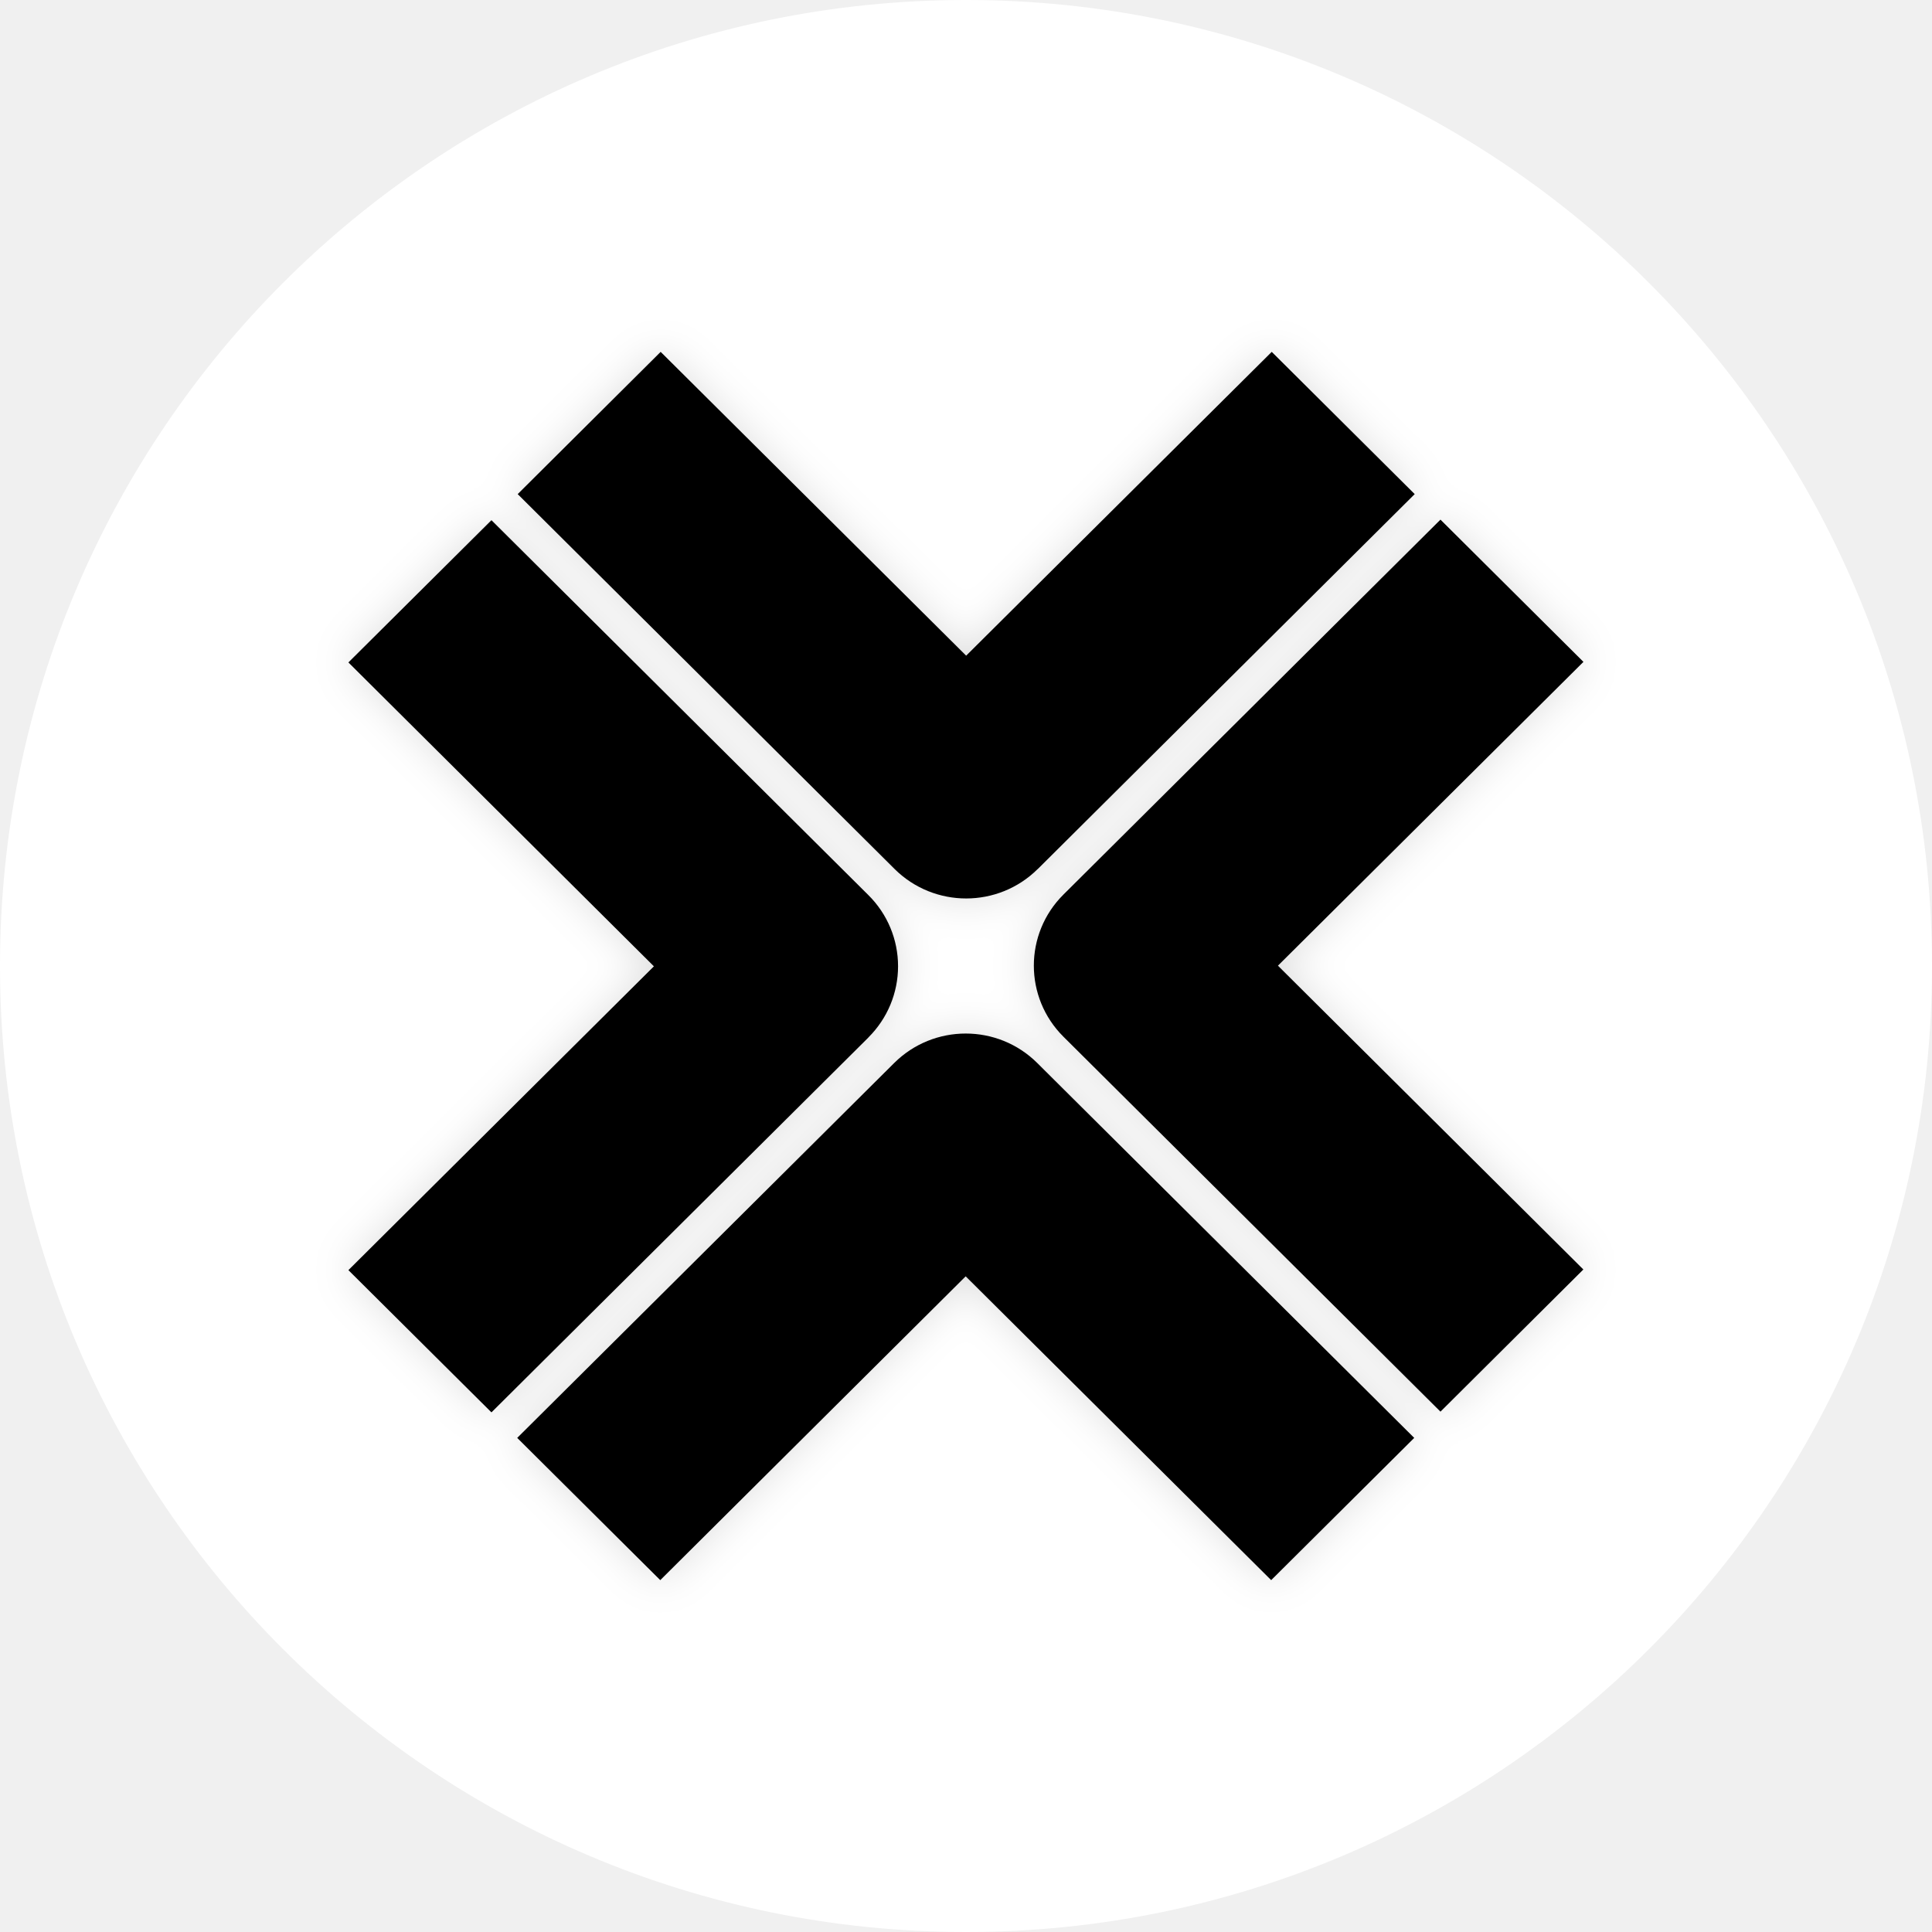
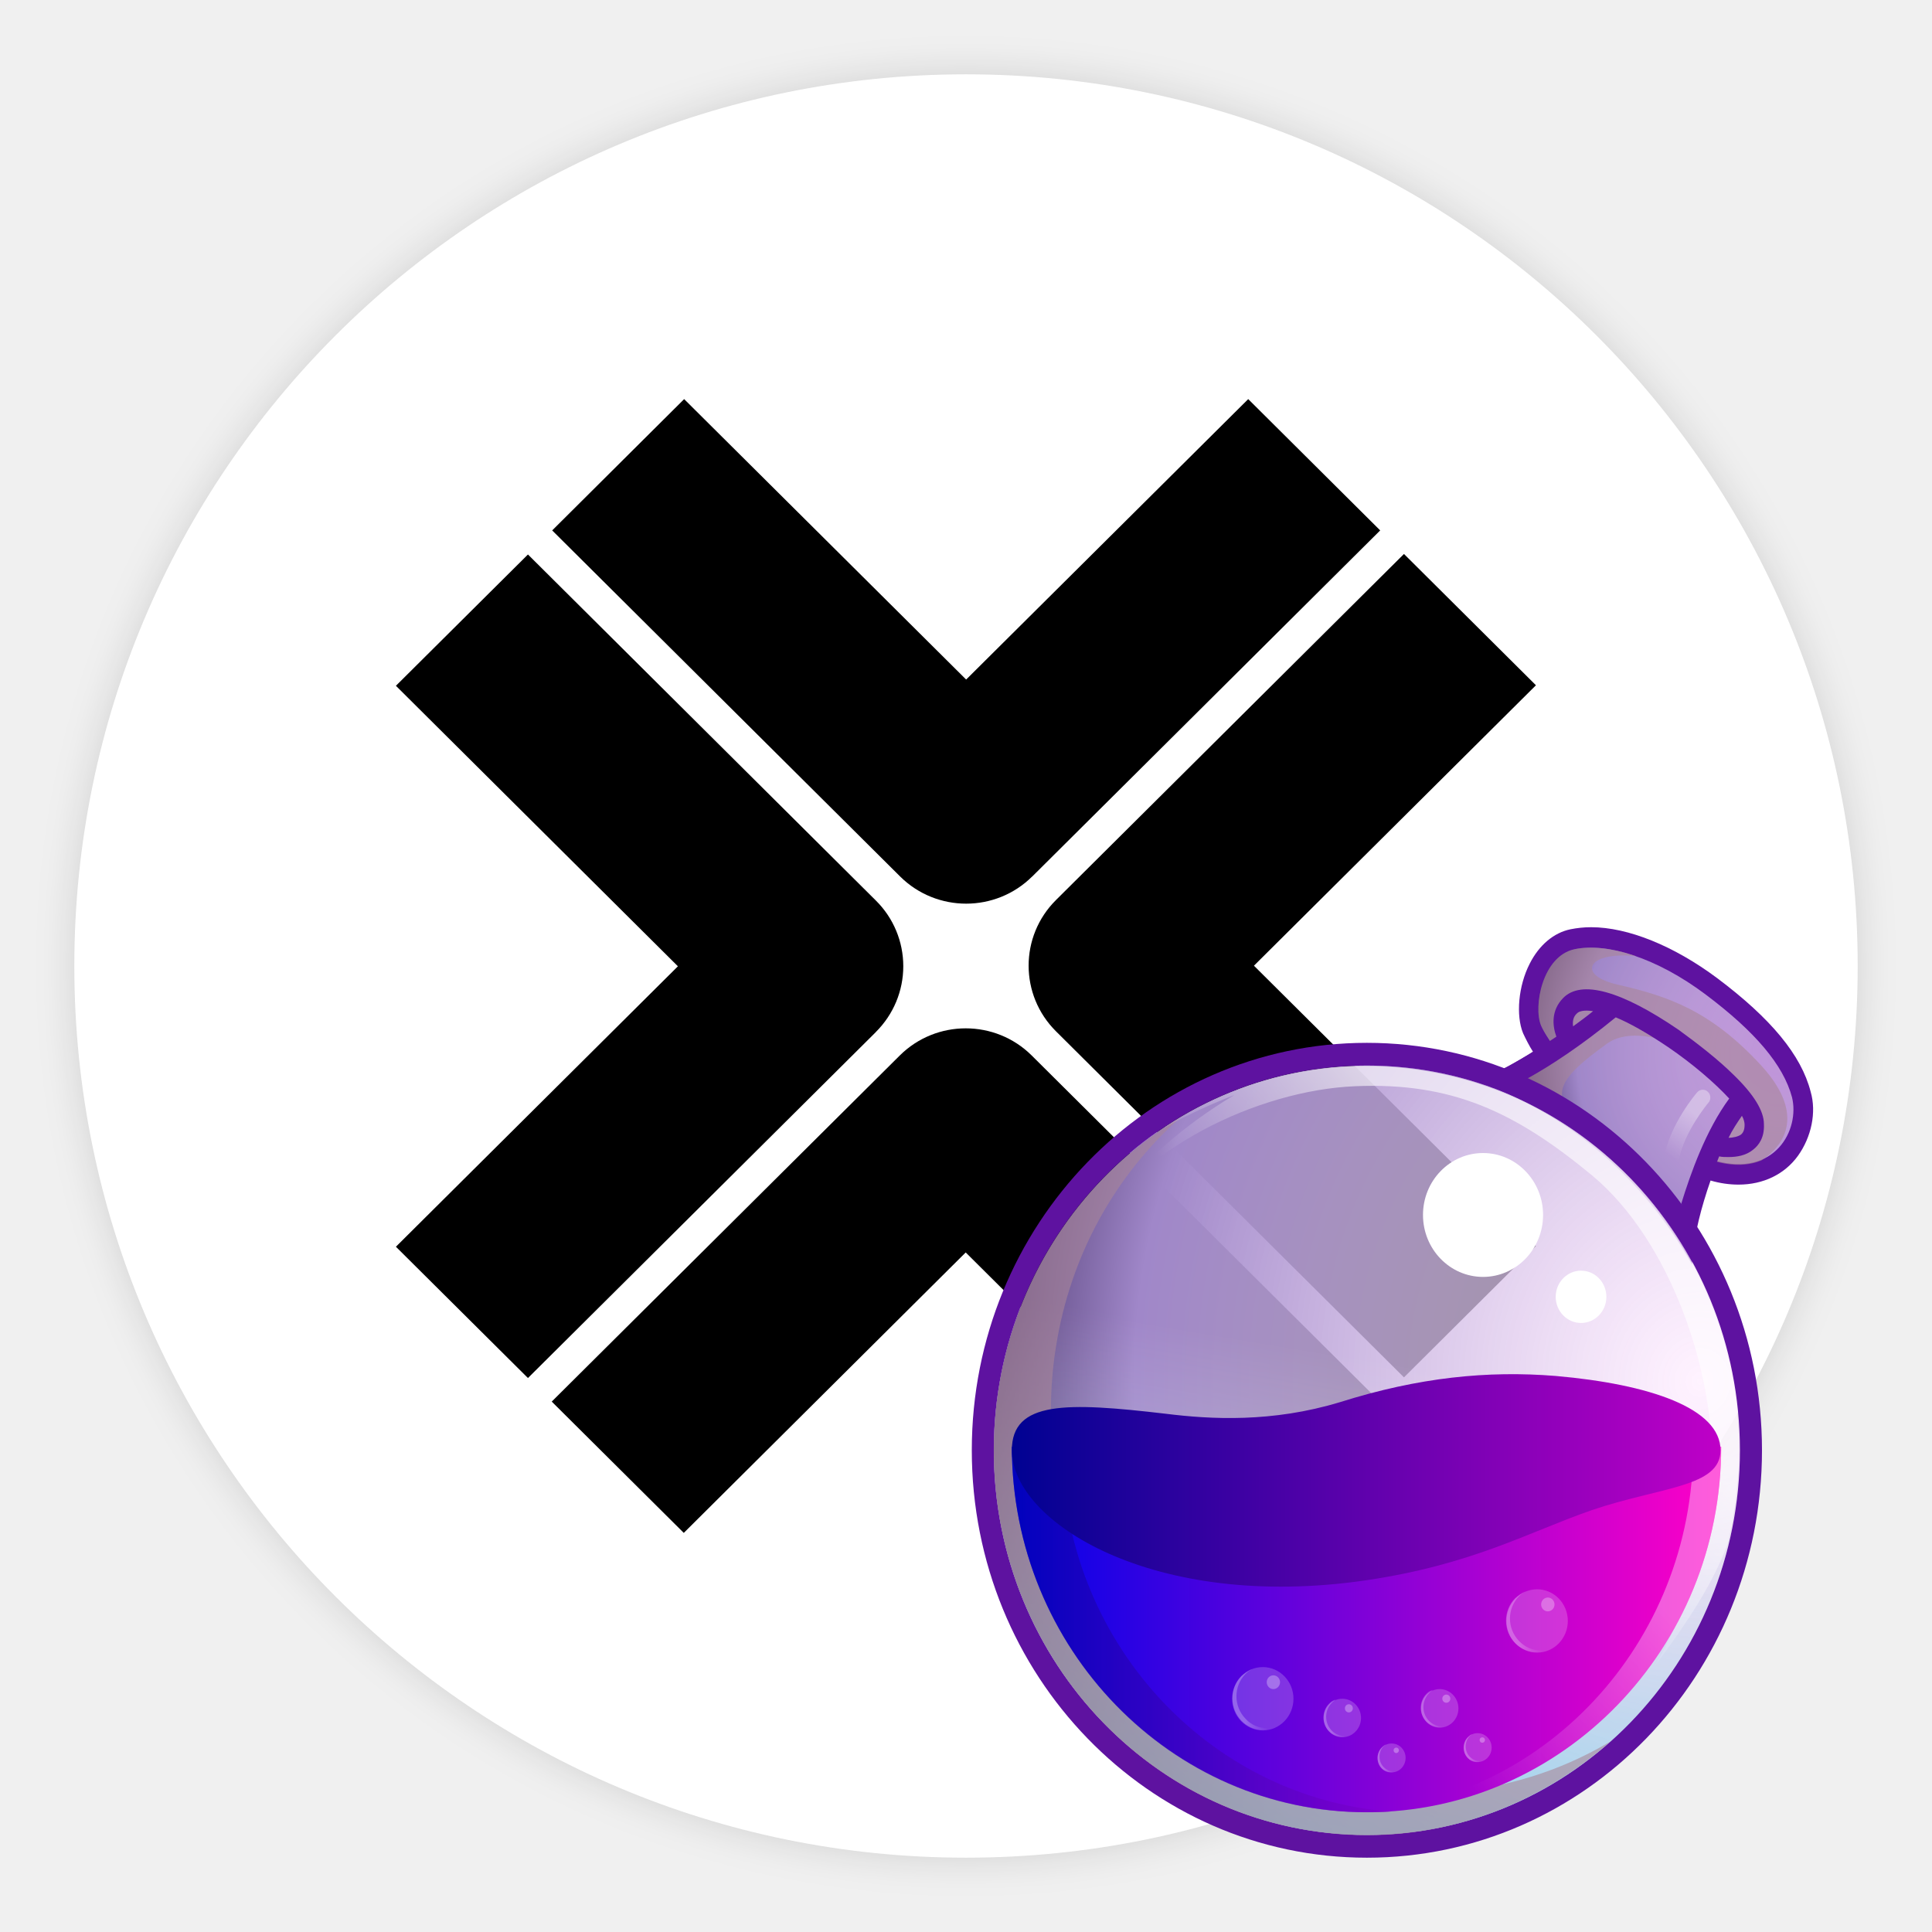
- <svg xmlns="http://www.w3.org/2000/svg" width="24" height="24" viewBox="0 0 24 24" fill="none">
-   <path d="M12 24C18.627 24 24 18.627 24 12C24 5.373 18.627 0 12 0C5.373 0 0 5.373 0 12C0 18.627 5.373 24 12 24Z" fill="white" />
-   <g filter="url(#filter0_d_5070_9355)">
-     <path d="M12.891 10.796L17.574 6.138L15.798 4.371L12.002 8.145L8.207 4.371L6.431 6.138L11.114 10.796C11.359 11.039 11.681 11.161 12.002 11.161C12.323 11.161 12.645 11.039 12.89 10.796H12.891Z" fill="black" />
-     <path d="M19.67 15.771L15.875 11.996L19.67 8.222L17.894 6.455L13.211 11.112C12.72 11.6 12.72 12.391 13.211 12.879L17.894 17.536L19.67 15.769V15.771Z" fill="black" />
-     <path d="M11.996 15.855L15.791 19.629L17.568 17.862L12.885 13.205C12.394 12.717 11.599 12.717 11.108 13.205L6.425 17.862L8.202 19.629L11.996 15.855Z" fill="black" />
-     <path d="M10.788 12.887C11.024 12.652 11.156 12.335 11.156 12.003C11.156 11.671 11.024 11.354 10.788 11.12L6.105 6.462L4.328 8.229L8.123 12.004L4.328 15.778L6.105 17.545L10.788 12.888V12.887Z" fill="black" />
+ <svg xmlns="http://www.w3.org/2000/svg" width="26" height="26" viewBox="0 0 26 26" fill="none">
+   <g filter="url(#filter0_d_8744_22295)">
+     <path d="M13 25C19.627 25 25 19.627 25 13C25 6.373 19.627 1 13 1C6.373 1 1 6.373 1 13C1 19.627 6.373 25 13 25Z" fill="white" />
+     <path d="M13.891 11.796L18.574 7.138L16.798 5.371L13.002 9.145L9.207 5.371L7.431 7.138L12.114 11.796C12.359 12.039 12.681 12.161 13.002 12.161C13.323 12.161 13.645 12.039 13.89 11.796H13.891Z" fill="black" />
+     <path d="M20.67 16.77L16.875 12.996L20.67 9.222L18.894 7.455L14.211 12.112C13.72 12.6 13.72 13.391 14.211 13.879L18.894 18.536L20.67 16.769V16.77Z" fill="black" />
+     <path d="M12.996 16.855L16.791 20.629L18.568 18.862L13.885 14.205C13.394 13.717 12.599 13.717 12.108 14.205L7.425 18.862L9.202 20.629L12.996 16.855Z" fill="black" />
+     <path d="M11.788 13.887C12.024 13.652 12.156 13.335 12.156 13.003C12.156 12.671 12.024 12.354 11.788 12.12L7.105 7.462L5.328 9.229L9.123 13.004L5.328 16.778L7.105 18.545L11.788 13.888V13.887Z" fill="black" />
  </g>
+   <path d="M24.367 14.692C24.241 14.201 23.837 13.71 23.11 13.164C22.526 12.728 21.907 12.478 21.413 12.478C21.314 12.478 21.224 12.488 21.134 12.506C20.91 12.552 20.712 12.719 20.586 12.969C20.434 13.265 20.398 13.664 20.497 13.905C20.532 13.979 20.577 14.071 20.631 14.155C20.155 14.451 19.886 14.534 19.85 14.544C21.089 14.97 22.122 15.859 22.769 17.017L22.778 16.905C22.805 16.6 22.894 16.248 23.02 15.887C23.146 15.924 23.271 15.942 23.397 15.942C23.73 15.942 24.017 15.803 24.197 15.553C24.376 15.303 24.448 14.97 24.367 14.692Z" fill="#5E12A0" />
+   <path d="M23.074 15.618C23.891 15.85 24.223 15.201 24.116 14.766C23.999 14.331 23.622 13.886 22.957 13.386C22.293 12.886 21.619 12.682 21.188 12.775C20.757 12.867 20.631 13.543 20.739 13.803C20.784 13.905 20.883 14.053 21.017 14.22C20.847 14.34 20.685 14.432 20.55 14.516C21.377 14.896 22.095 15.488 22.634 16.229C22.697 15.979 22.787 15.757 22.867 15.562C22.93 15.572 23.002 15.59 23.074 15.618Z" fill="url(#paint0_radial_8744_22295)" />
+   <path d="M18.395 24.694C21.167 24.694 23.415 22.376 23.415 19.517C23.415 16.657 21.167 14.339 18.395 14.339C15.622 14.339 13.374 16.657 13.374 19.517C13.374 22.376 15.622 24.694 18.395 24.694Z" fill="url(#paint1_radial_8744_22295)" />
+   <path opacity="0.6" d="M23.703 14.34C23.021 13.599 22.446 13.404 21.754 13.247C21.215 13.117 21.359 12.802 22.015 12.867C21.701 12.756 21.404 12.728 21.189 12.774C20.757 12.867 20.632 13.543 20.739 13.802C20.784 13.904 20.883 14.053 21.018 14.219C20.775 14.386 20.569 14.506 20.398 14.599C20.479 14.636 20.578 14.682 20.695 14.747C21 14.914 21.332 15.192 21.332 15.192C20.829 14.747 20.937 14.543 21.629 14.043C21.844 13.886 22.239 13.904 22.608 14.099C22.976 14.293 23.407 14.784 23.407 14.784L22.994 15.599C23.021 15.608 23.047 15.618 23.075 15.627C23.335 15.701 23.541 15.683 23.703 15.618C23.892 15.497 24.386 15.09 23.703 14.34Z" fill="#A98698" />
+   <path d="M21.744 13.691C21.924 13.765 22.157 13.895 22.445 14.089C22.786 14.321 23.083 14.58 23.271 14.784C22.957 15.21 22.75 15.794 22.625 16.201C22.687 16.294 22.759 16.387 22.822 16.479C22.885 16.247 22.993 15.905 23.136 15.562C23.172 15.571 23.217 15.571 23.262 15.571C23.37 15.571 23.496 15.553 23.595 15.47C23.666 15.414 23.747 15.312 23.738 15.127C23.738 14.951 23.604 14.729 23.325 14.46C23.128 14.265 22.858 14.053 22.589 13.858C21.816 13.33 21.277 13.182 21.035 13.432C20.873 13.599 20.891 13.802 20.945 13.951C20.658 14.145 20.415 14.284 20.254 14.377C20.361 14.414 20.46 14.46 20.568 14.506C20.855 14.349 21.268 14.08 21.744 13.691ZM23.442 15.016C23.469 15.062 23.478 15.108 23.478 15.136C23.478 15.22 23.451 15.247 23.433 15.266C23.397 15.294 23.325 15.312 23.262 15.312C23.316 15.201 23.379 15.108 23.442 15.016ZM21.224 13.636C21.25 13.608 21.322 13.589 21.439 13.608C21.349 13.682 21.259 13.747 21.17 13.812C21.161 13.747 21.17 13.682 21.224 13.636Z" fill="#5E12A0" />
+   <path d="M18.395 14.034C15.458 14.034 13.078 16.488 13.078 19.517C13.078 22.546 15.458 25 18.395 25C21.332 25 23.712 22.546 23.712 19.517C23.712 16.488 21.323 14.034 18.395 14.034ZM18.395 24.694C15.62 24.694 13.375 22.379 13.375 19.517C13.375 16.655 15.62 14.34 18.395 14.34C21.17 14.34 23.415 16.655 23.415 19.517C23.415 22.379 21.161 24.694 18.395 24.694Z" fill="#5E12A0" />
+   <path opacity="0.6" d="M18.395 24.694C21.167 24.694 23.415 22.376 23.415 19.517C23.415 16.657 21.167 14.339 18.395 14.339C15.622 14.339 13.374 16.657 13.374 19.517C13.374 22.376 15.622 24.694 18.395 24.694Z" fill="url(#paint2_linear_8744_22295)" />
+   <path opacity="0.6" d="M18.359 24.064C15.62 23.611 13.761 20.953 14.21 18.128C14.407 16.877 15.018 15.812 15.88 15.043C14.623 15.794 13.689 17.1 13.438 18.693C12.998 21.517 14.857 24.176 17.587 24.629C19.113 24.889 20.586 24.398 21.673 23.435C20.712 24.009 19.544 24.259 18.359 24.064Z" fill="#A98698" />
+   <path opacity="0.6" d="M19.194 14.414C17.928 14.201 16.698 14.497 15.692 15.155C15.674 15.174 15.656 15.192 15.656 15.192C16.042 14.951 16.608 14.738 16.608 14.738C15.153 15.609 14.704 16.6 14.704 16.6C15.27 15.47 16.931 14.673 18.233 14.618C19.535 14.562 20.389 14.96 21.43 15.822C22.472 16.692 23.101 18.471 23.038 19.878C22.984 21.286 22.266 22.425 22.266 22.425C22.759 21.768 23.056 21.286 23.244 20.795C23.28 20.647 23.316 20.499 23.334 20.342C23.783 17.526 21.933 14.868 19.194 14.414Z" fill="url(#paint3_linear_8744_22295)" />
+   <path d="M23.163 19.47C23.163 22.184 21.026 24.388 18.394 24.388C15.763 24.388 13.617 22.184 13.617 19.47H23.163Z" fill="url(#paint4_linear_8744_22295)" />
+   <g opacity="0.6">
+     <path opacity="0.6" d="M22.786 19.471C22.786 22.12 20.757 24.287 18.206 24.389C18.269 24.389 18.332 24.389 18.395 24.389C21.026 24.389 23.163 22.184 23.163 19.471H22.786Z" fill="url(#paint5_linear_8744_22295)" />
+   </g>
+   <g opacity="0.7">
+     <path opacity="0.7" d="M14.292 19.471H13.618C13.618 22.184 15.756 24.389 18.387 24.389C18.504 24.389 18.611 24.389 18.719 24.38C16.25 24.194 14.292 22.064 14.292 19.471Z" fill="url(#paint6_linear_8744_22295)" />
+   </g>
+   <path d="M23.154 19.517C23.154 18.952 22.202 18.628 20.936 18.517C20.02 18.443 19.095 18.535 18.035 18.869C17.119 19.147 16.293 19.101 15.691 19.026C14.353 18.869 13.617 18.85 13.617 19.517C13.617 20.48 15.52 21.684 18.376 21.268C19.822 21.055 20.567 20.619 21.421 20.323C22.346 20.008 23.154 20.017 23.154 19.517Z" fill="url(#paint7_linear_8744_22295)" />
+   <path d="M19.958 17.184C20.404 17.184 20.766 16.811 20.766 16.35C20.766 15.89 20.404 15.517 19.958 15.517C19.512 15.517 19.15 15.89 19.15 16.35C19.15 16.811 19.512 17.184 19.958 17.184Z" fill="white" />
+   <path d="M21.277 17.804C21.466 17.804 21.618 17.646 21.618 17.452C21.618 17.258 21.466 17.1 21.277 17.1C21.089 17.1 20.936 17.258 20.936 17.452C20.936 17.646 21.089 17.804 21.277 17.804Z" fill="white" />
+   <g opacity="0.6">
+     <path opacity="0.6" d="M22.498 15.683C22.489 15.683 22.48 15.683 22.48 15.683C22.426 15.674 22.39 15.618 22.399 15.553C22.48 15.127 22.821 14.72 22.839 14.701C22.875 14.655 22.947 14.655 22.982 14.692C23.027 14.729 23.027 14.803 22.991 14.84C22.982 14.85 22.668 15.229 22.596 15.6C22.587 15.655 22.543 15.683 22.498 15.683Z" fill="url(#paint8_linear_8744_22295)" />
+   </g>
+   <path opacity="0.2" d="M18.064 23.379C18.203 23.379 18.316 23.263 18.316 23.12C18.316 22.977 18.203 22.861 18.064 22.861C17.925 22.861 17.813 22.977 17.813 23.12C17.813 23.263 17.925 23.379 18.064 23.379Z" fill="white" />
+   <g opacity="0.4">
+     <path opacity="0.6" d="M17.921 23.289C17.822 23.187 17.822 23.02 17.921 22.918C17.939 22.9 17.957 22.891 17.975 22.872C17.939 22.881 17.912 22.9 17.885 22.928C17.786 23.029 17.786 23.196 17.885 23.298C17.966 23.381 18.091 23.4 18.19 23.344C18.1 23.381 17.993 23.363 17.921 23.289Z" fill="url(#paint9_linear_8744_22295)" />
+   </g>
+   <path opacity="0.3" d="M18.152 23.045C18.182 23.045 18.206 23.02 18.206 22.99C18.206 22.959 18.182 22.935 18.152 22.935C18.123 22.935 18.099 22.959 18.099 22.99C18.099 23.02 18.123 23.045 18.152 23.045Z" fill="white" />
+   <path opacity="0.2" d="M19.375 23.25C19.514 23.25 19.627 23.134 19.627 22.991C19.627 22.848 19.514 22.731 19.375 22.731C19.237 22.731 19.124 22.848 19.124 22.991C19.124 23.134 19.237 23.25 19.375 23.25Z" fill="white" />
+   <g opacity="0.4">
+     <path opacity="0.6" d="M19.23 23.158C19.131 23.056 19.131 22.89 19.23 22.788C19.248 22.769 19.266 22.76 19.284 22.742C19.248 22.751 19.221 22.769 19.194 22.797C19.095 22.899 19.095 23.066 19.194 23.168C19.275 23.251 19.4 23.27 19.499 23.214C19.409 23.251 19.302 23.232 19.23 23.158Z" fill="url(#paint10_linear_8744_22295)" />
+   </g>
+   <path opacity="0.3" d="M19.464 22.915C19.494 22.915 19.518 22.89 19.518 22.86C19.518 22.829 19.494 22.805 19.464 22.805C19.434 22.805 19.41 22.829 19.41 22.86C19.41 22.89 19.434 22.915 19.464 22.915Z" fill="white" />
+   <path opacity="0.2" d="M18.728 23.852C18.832 23.852 18.916 23.765 18.916 23.657C18.916 23.55 18.832 23.463 18.728 23.463C18.623 23.463 18.539 23.55 18.539 23.657C18.539 23.765 18.623 23.852 18.728 23.852Z" fill="white" />
+   <g opacity="0.4">
+     <path opacity="0.6" d="M18.619 23.779C18.547 23.705 18.547 23.575 18.619 23.501C18.628 23.492 18.646 23.483 18.655 23.474C18.628 23.483 18.61 23.501 18.592 23.52C18.52 23.594 18.52 23.724 18.592 23.798C18.655 23.863 18.745 23.872 18.825 23.826C18.754 23.853 18.673 23.835 18.619 23.779Z" fill="url(#paint11_linear_8744_22295)" />
+   </g>
+   <path opacity="0.3" d="M18.79 23.592C18.81 23.592 18.826 23.575 18.826 23.555C18.826 23.535 18.81 23.518 18.79 23.518C18.77 23.518 18.754 23.535 18.754 23.555C18.754 23.575 18.77 23.592 18.79 23.592Z" fill="white" />
+   <path opacity="0.2" d="M19.885 23.713C19.989 23.713 20.074 23.626 20.074 23.518C20.074 23.411 19.989 23.324 19.885 23.324C19.781 23.324 19.697 23.411 19.697 23.518C19.697 23.626 19.781 23.713 19.885 23.713Z" fill="white" />
+   <g opacity="0.4">
+     <path opacity="0.6" d="M19.779 23.641C19.707 23.567 19.707 23.437 19.779 23.363C19.788 23.354 19.806 23.344 19.815 23.335C19.788 23.344 19.77 23.363 19.752 23.381C19.68 23.455 19.68 23.585 19.752 23.659C19.815 23.724 19.905 23.733 19.986 23.687C19.914 23.715 19.833 23.696 19.779 23.641Z" fill="url(#paint12_linear_8744_22295)" />
+   </g>
+   <path opacity="0.3" d="M19.948 23.453C19.968 23.453 19.984 23.437 19.984 23.416C19.984 23.396 19.968 23.38 19.948 23.38C19.928 23.38 19.912 23.396 19.912 23.416C19.912 23.437 19.928 23.453 19.948 23.453Z" fill="white" />
+   <path opacity="0.2" d="M16.994 23.287C17.222 23.287 17.407 23.096 17.407 22.861C17.407 22.626 17.222 22.435 16.994 22.435C16.765 22.435 16.581 22.626 16.581 22.861C16.581 23.096 16.765 23.287 16.994 23.287Z" fill="white" />
+   <g opacity="0.4">
+     <path opacity="0.6" d="M16.761 23.129C16.599 22.962 16.599 22.694 16.761 22.527C16.788 22.499 16.815 22.481 16.851 22.462C16.797 22.481 16.752 22.518 16.707 22.555C16.545 22.721 16.545 22.99 16.707 23.157C16.842 23.296 17.048 23.323 17.21 23.222C17.057 23.287 16.878 23.259 16.761 23.129Z" fill="url(#paint13_linear_8744_22295)" />
+   </g>
+   <path opacity="0.3" d="M17.136 22.731C17.186 22.731 17.226 22.689 17.226 22.638C17.226 22.587 17.186 22.546 17.136 22.546C17.087 22.546 17.047 22.587 17.047 22.638C17.047 22.689 17.087 22.731 17.136 22.731Z" fill="white" />
+   <path opacity="0.2" d="M20.686 22.24C20.914 22.24 21.099 22.049 21.099 21.814C21.099 21.579 20.914 21.388 20.686 21.388C20.458 21.388 20.273 21.579 20.273 21.814C20.273 22.049 20.458 22.24 20.686 22.24Z" fill="white" />
+   <g opacity="0.4">
+     <path opacity="0.6" d="M20.442 22.083C20.28 21.916 20.28 21.648 20.442 21.481C20.469 21.453 20.496 21.435 20.532 21.416C20.478 21.435 20.433 21.472 20.388 21.509C20.227 21.675 20.227 21.944 20.388 22.111C20.523 22.25 20.729 22.277 20.891 22.176C20.738 22.241 20.568 22.213 20.442 22.083Z" fill="url(#paint14_linear_8744_22295)" />
+   </g>
+   <path opacity="0.3" d="M20.83 21.685C20.88 21.685 20.92 21.643 20.92 21.592C20.92 21.541 20.88 21.499 20.83 21.499C20.78 21.499 20.74 21.541 20.74 21.592C20.74 21.643 20.78 21.685 20.83 21.685Z" fill="white" />
  <defs>
-     <filter id="filter0_d_5070_9355" x="3.816" y="3.859" width="16.367" height="16.282" filterUnits="userSpaceOnUse" color-interpolation-filters="sRGB">
+     <filter id="filter0_d_8744_22295" x="0.488" y="0.488" width="25.024" height="25.024" filterUnits="userSpaceOnUse" color-interpolation-filters="sRGB">
      <feFlood flood-opacity="0" result="BackgroundImageFix" />
      <feColorMatrix in="SourceAlpha" type="matrix" values="0 0 0 0 0 0 0 0 0 0 0 0 0 0 0 0 0 0 127 0" result="hardAlpha" />
      <feOffset />
      <feGaussianBlur stdDeviation="0.256" />
      <feColorMatrix type="matrix" values="0 0 0 0 0 0 0 0 0 0 0 0 0 0 0 0 0 0 0.13 0" />
-       <feBlend mode="normal" in2="BackgroundImageFix" result="effect1_dropShadow_5070_9355" />
-       <feBlend mode="normal" in="SourceGraphic" in2="effect1_dropShadow_5070_9355" result="shape" />
+       <feBlend mode="normal" in2="BackgroundImageFix" result="effect1_dropShadow_8744_22295" />
+       <feBlend mode="normal" in="SourceGraphic" in2="effect1_dropShadow_8744_22295" result="shape" />
    </filter>
+     <radialGradient id="paint0_radial_8744_22295" cx="0" cy="0" r="1" gradientUnits="userSpaceOnUse" gradientTransform="translate(23.9518 14.1824) scale(4.01388 4.13951)">
+       <stop stop-color="#FFEAFF" stop-opacity="0.6" />
+       <stop offset="0.681" stop-color="#A087C9" />
+       <stop offset="1" stop-color="#10002F" />
+     </radialGradient>
+     <radialGradient id="paint1_radial_8744_22295" cx="0" cy="0" r="1" gradientUnits="userSpaceOnUse" gradientTransform="translate(22.901 18.5974) scale(11.2414 12.33)">
+       <stop stop-color="#FFEAFF" stop-opacity="0.6" />
+       <stop offset="0.681" stop-color="#A087C9" />
+       <stop offset="1" stop-color="#10002F" />
+     </radialGradient>
+     <linearGradient id="paint2_linear_8744_22295" x1="17.589" y1="24.621" x2="19.294" y2="14.421" gradientUnits="userSpaceOnUse">
+       <stop stop-color="#81FFFF" />
+       <stop offset="0.62" stop-color="white" stop-opacity="0" />
+     </linearGradient>
+     <linearGradient id="paint3_linear_8744_22295" x1="21.933" y1="16.001" x2="17.665" y2="19.798" gradientUnits="userSpaceOnUse">
+       <stop offset="0.289" stop-color="white" />
+       <stop offset="0.78" stop-color="white" stop-opacity="0" />
+     </linearGradient>
+     <linearGradient id="paint4_linear_8744_22295" x1="13.62" y1="21.926" x2="23.161" y2="21.926" gradientUnits="userSpaceOnUse">
+       <stop stop-color="#0002E9" />
+       <stop offset="0.995" stop-color="#FF00C7" />
+     </linearGradient>
+     <linearGradient id="paint5_linear_8744_22295" x1="23.613" y1="19.902" x2="18.269" y2="24.799" gradientUnits="userSpaceOnUse">
+       <stop offset="0.289" stop-color="white" />
+       <stop offset="0.78" stop-color="white" stop-opacity="0" />
+     </linearGradient>
+     <linearGradient id="paint6_linear_8744_22295" x1="13.622" y1="21.927" x2="18.726" y2="21.927" gradientUnits="userSpaceOnUse">
+       <stop stop-color="#000292" />
+       <stop offset="0.995" stop-color="#7D00C7" />
+     </linearGradient>
+     <linearGradient id="paint7_linear_8744_22295" x1="13.627" y1="19.926" x2="23.154" y2="19.926" gradientUnits="userSpaceOnUse">
+       <stop stop-color="#000292" />
+       <stop offset="0.995" stop-color="#BE00C7" />
+     </linearGradient>
+     <linearGradient id="paint8_linear_8744_22295" x1="22.997" y1="14.656" x2="22.281" y2="15.784" gradientUnits="userSpaceOnUse">
+       <stop offset="0.289" stop-color="white" />
+       <stop offset="0.78" stop-color="white" stop-opacity="0" />
+     </linearGradient>
+     <linearGradient id="paint9_linear_8744_22295" x1="17.811" y1="23.13" x2="18.19" y2="23.13" gradientUnits="userSpaceOnUse">
+       <stop offset="0.289" stop-color="white" />
+       <stop offset="0.78" stop-color="white" stop-opacity="0" />
+     </linearGradient>
+     <linearGradient id="paint10_linear_8744_22295" x1="19.119" y1="22.998" x2="19.498" y2="22.998" gradientUnits="userSpaceOnUse">
+       <stop offset="0.289" stop-color="white" />
+       <stop offset="0.78" stop-color="white" stop-opacity="0" />
+     </linearGradient>
+     <linearGradient id="paint11_linear_8744_22295" x1="18.533" y1="23.661" x2="18.818" y2="23.661" gradientUnits="userSpaceOnUse">
+       <stop offset="0.289" stop-color="white" />
+       <stop offset="0.78" stop-color="white" stop-opacity="0" />
+     </linearGradient>
+     <linearGradient id="paint12_linear_8744_22295" x1="19.694" y1="23.522" x2="19.979" y2="23.522" gradientUnits="userSpaceOnUse">
+       <stop offset="0.289" stop-color="white" />
+       <stop offset="0.78" stop-color="white" stop-opacity="0" />
+     </linearGradient>
+     <linearGradient id="paint13_linear_8744_22295" x1="16.582" y1="22.871" x2="17.202" y2="22.871" gradientUnits="userSpaceOnUse">
+       <stop offset="0.289" stop-color="white" />
+       <stop offset="0.78" stop-color="white" stop-opacity="0" />
+     </linearGradient>
+     <linearGradient id="paint14_linear_8744_22295" x1="20.266" y1="21.825" x2="20.887" y2="21.825" gradientUnits="userSpaceOnUse">
+       <stop offset="0.289" stop-color="white" />
+       <stop offset="0.78" stop-color="white" stop-opacity="0" />
+     </linearGradient>
  </defs>
</svg>
